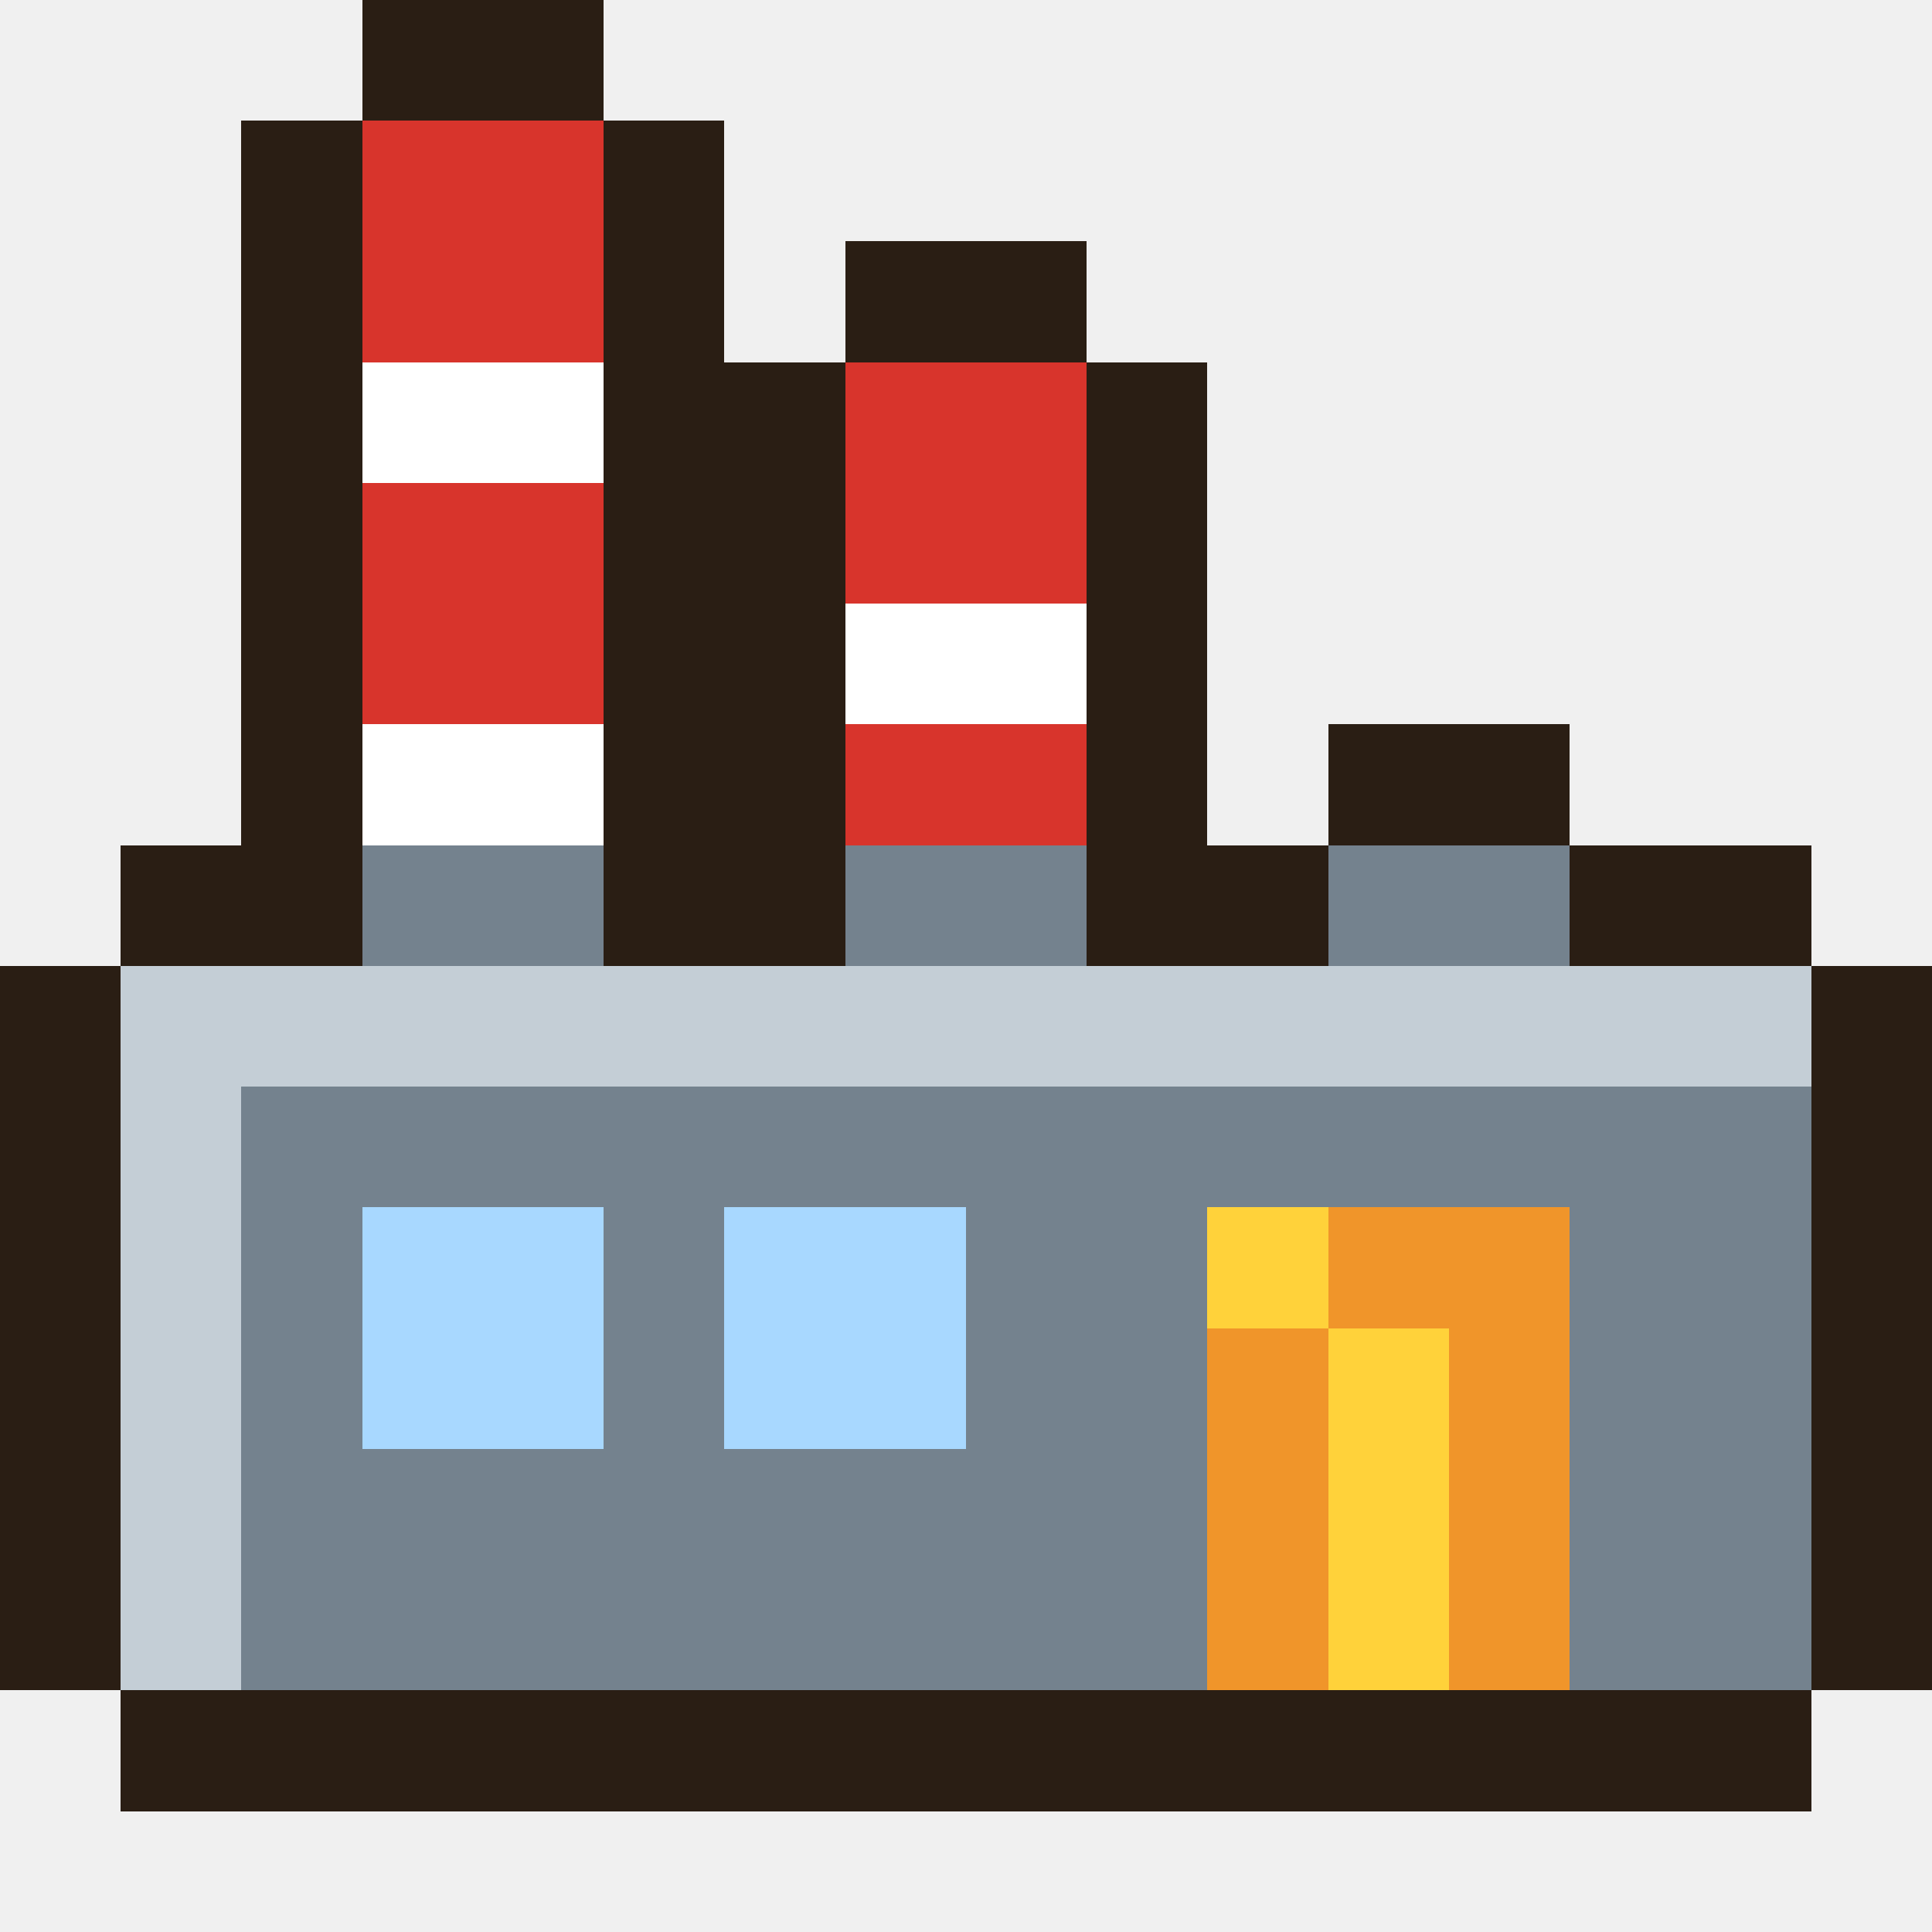
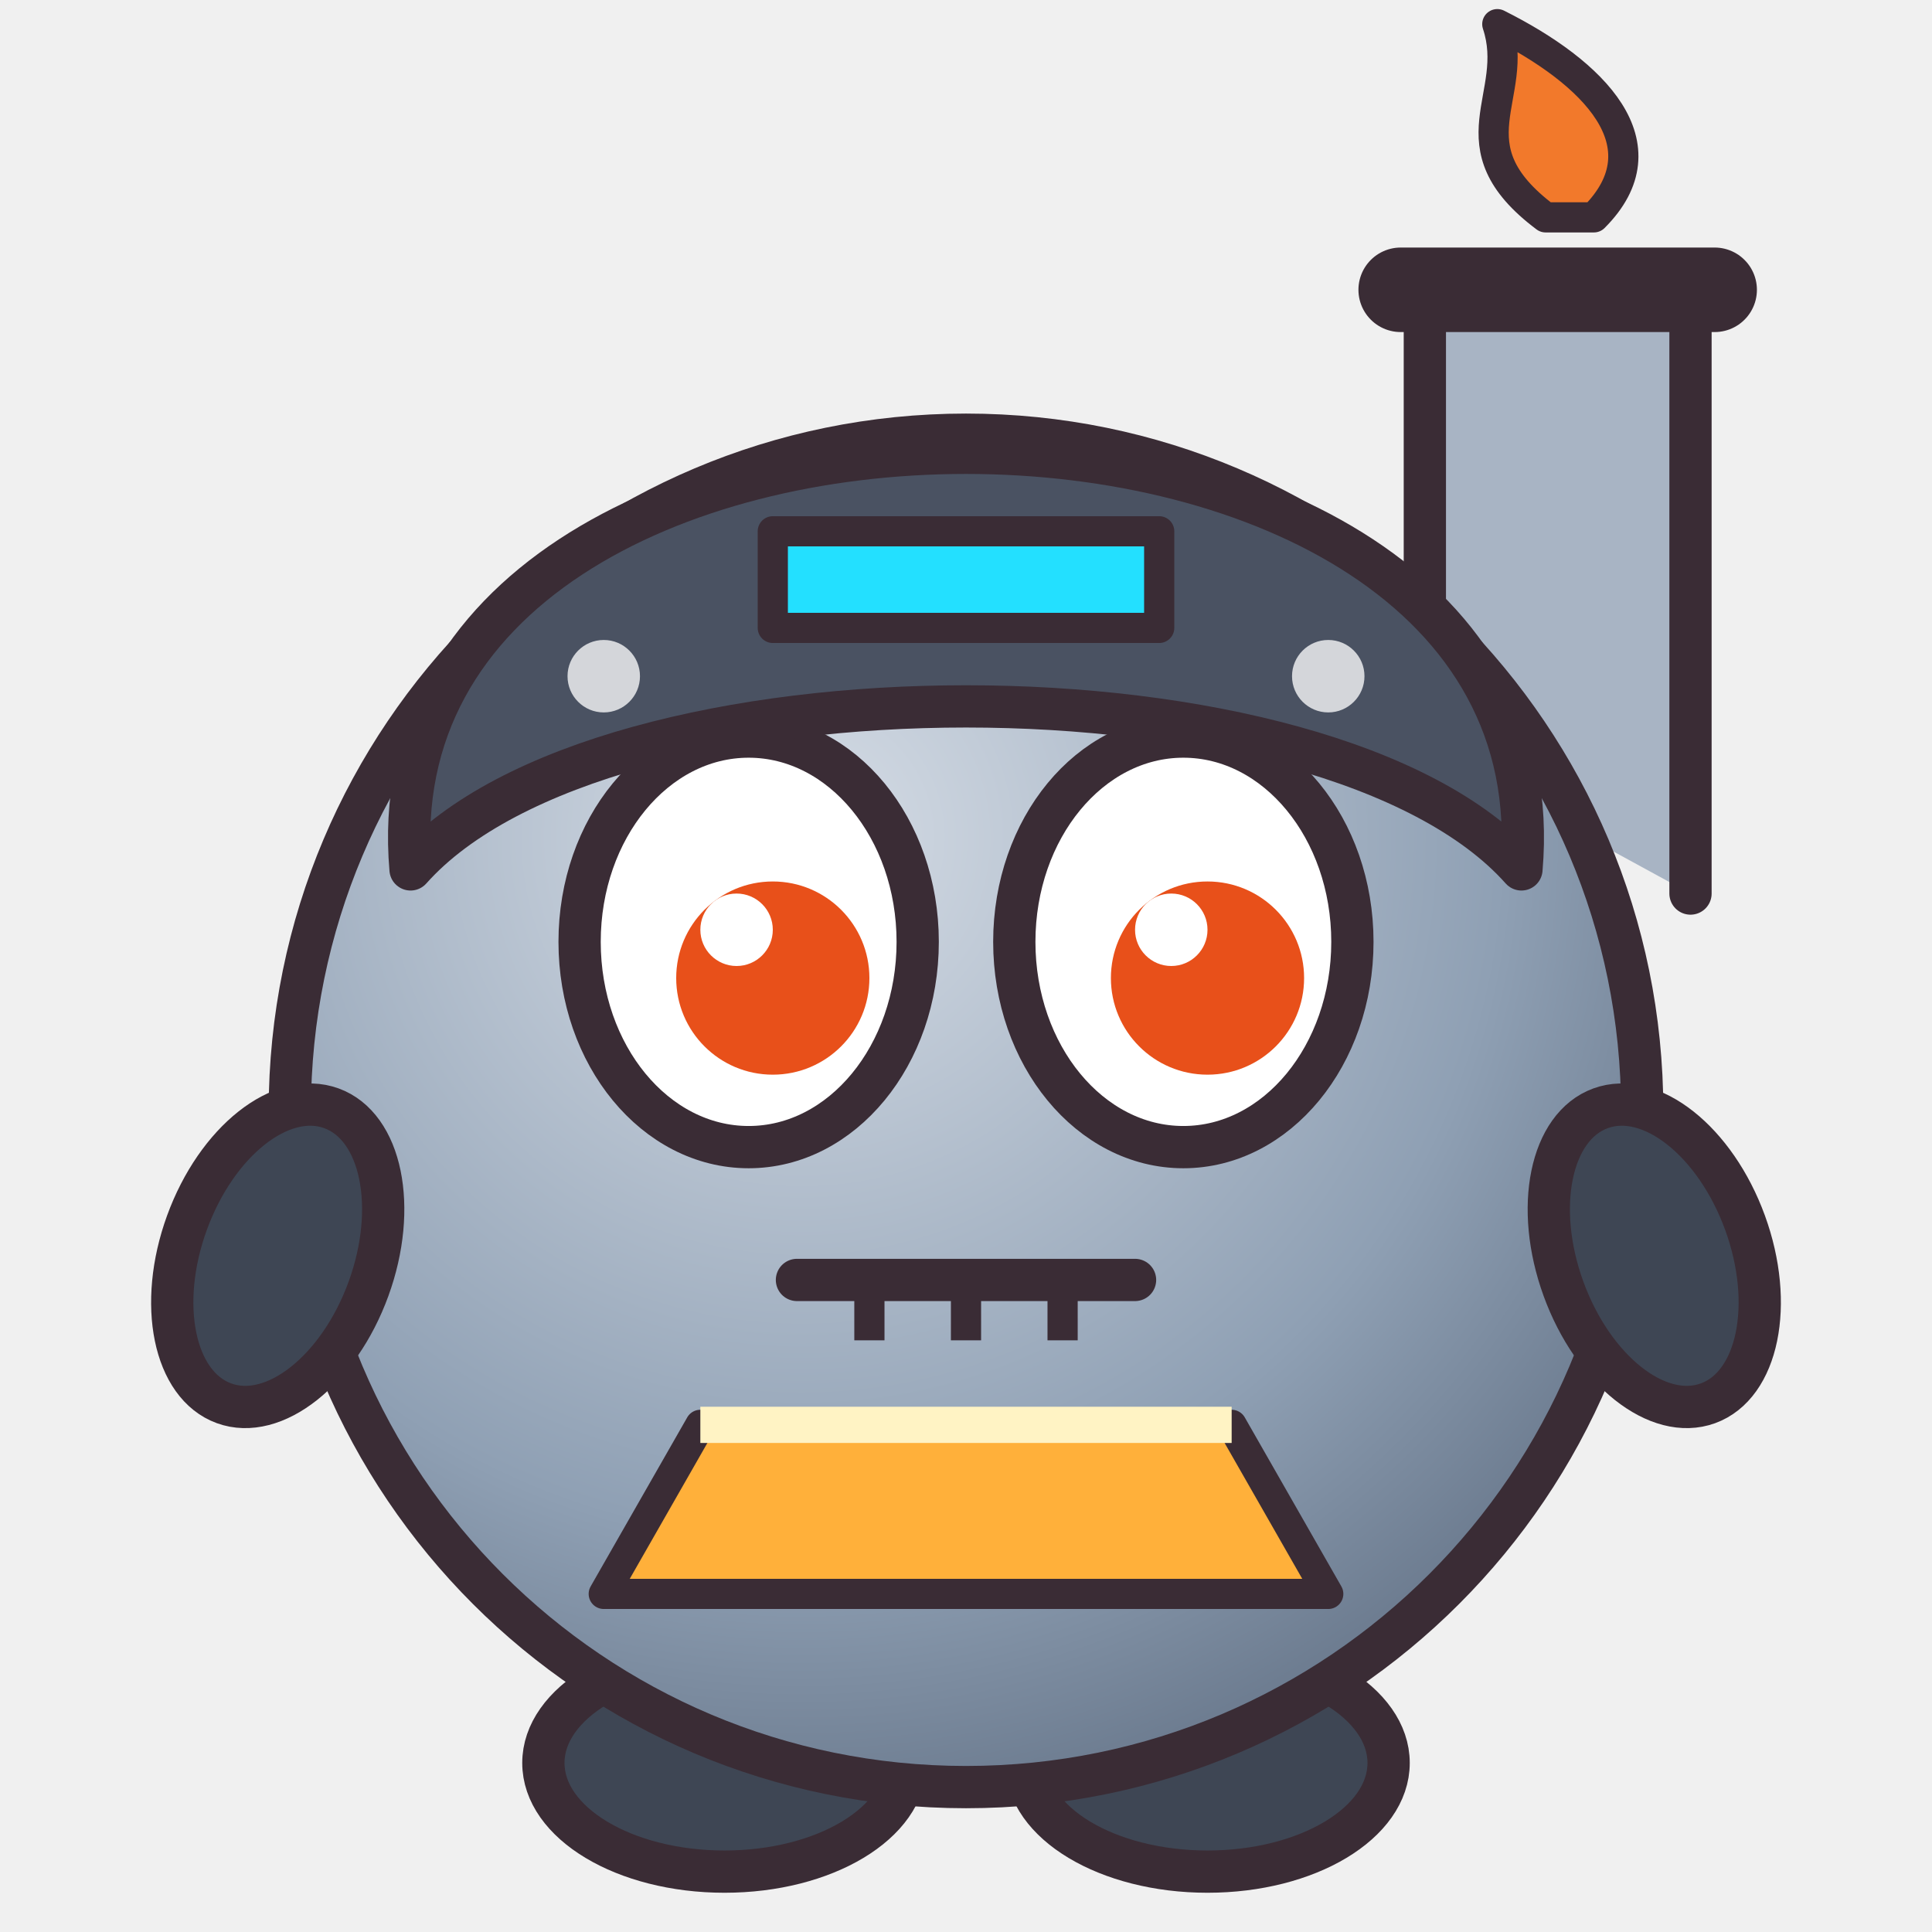
- <svg xmlns="http://www.w3.org/2000/svg" viewBox="0 0 16 16" width="64" height="64" shape-rendering="crispEdges">
-   <rect x="3" y="0" width="2" height="1" fill="#2a1e14" />
-   <rect x="2" y="1" width="1" height="1" fill="#2a1e14" />
-   <rect x="3" y="1" width="2" height="1" fill="#d8342c" />
-   <rect x="5" y="1" width="1" height="1" fill="#2a1e14" />
-   <rect x="2" y="2" width="1" height="1" fill="#2a1e14" />
-   <rect x="3" y="2" width="2" height="1" fill="#d8342c" />
-   <rect x="5" y="2" width="1" height="1" fill="#2a1e14" />
-   <rect x="7" y="2" width="2" height="1" fill="#2a1e14" />
-   <rect x="2" y="3" width="1" height="1" fill="#2a1e14" />
-   <rect x="3" y="3" width="2" height="1" fill="#ffffff" />
-   <rect x="5" y="3" width="2" height="1" fill="#2a1e14" />
-   <rect x="7" y="3" width="2" height="1" fill="#d8342c" />
-   <rect x="9" y="3" width="1" height="1" fill="#2a1e14" />
-   <rect x="2" y="4" width="1" height="1" fill="#2a1e14" />
-   <rect x="3" y="4" width="2" height="1" fill="#d8342c" />
-   <rect x="5" y="4" width="2" height="1" fill="#2a1e14" />
-   <rect x="7" y="4" width="2" height="1" fill="#d8342c" />
-   <rect x="9" y="4" width="1" height="1" fill="#2a1e14" />
-   <rect x="2" y="5" width="1" height="1" fill="#2a1e14" />
-   <rect x="3" y="5" width="2" height="1" fill="#d8342c" />
-   <rect x="5" y="5" width="2" height="1" fill="#2a1e14" />
-   <rect x="7" y="5" width="2" height="1" fill="#ffffff" />
-   <rect x="9" y="5" width="1" height="1" fill="#2a1e14" />
-   <rect x="2" y="6" width="1" height="1" fill="#2a1e14" />
-   <rect x="3" y="6" width="2" height="1" fill="#ffffff" />
-   <rect x="5" y="6" width="2" height="1" fill="#2a1e14" />
-   <rect x="7" y="6" width="2" height="1" fill="#d8342c" />
-   <rect x="9" y="6" width="1" height="1" fill="#2a1e14" />
-   <rect x="11" y="6" width="2" height="1" fill="#2a1e14" />
-   <rect x="1" y="7" width="2" height="1" fill="#2a1e14" />
-   <rect x="3" y="7" width="2" height="1" fill="#74828e" />
-   <rect x="5" y="7" width="2" height="1" fill="#2a1e14" />
-   <rect x="7" y="7" width="2" height="1" fill="#74828e" />
-   <rect x="9" y="7" width="2" height="1" fill="#2a1e14" />
-   <rect x="11" y="7" width="2" height="1" fill="#74828e" />
-   <rect x="13" y="7" width="2" height="1" fill="#2a1e14" />
-   <rect x="0" y="8" width="1" height="1" fill="#2a1e14" />
-   <rect x="1" y="8" width="14" height="1" fill="#c4ced6" />
-   <rect x="15" y="8" width="1" height="1" fill="#2a1e14" />
-   <rect x="0" y="9" width="1" height="1" fill="#2a1e14" />
-   <rect x="1" y="9" width="1" height="1" fill="#c4ced6" />
-   <rect x="2" y="9" width="13" height="1" fill="#74828e" />
-   <rect x="15" y="9" width="1" height="1" fill="#2a1e14" />
-   <rect x="0" y="10" width="1" height="1" fill="#2a1e14" />
-   <rect x="1" y="10" width="1" height="1" fill="#c4ced6" />
-   <rect x="2" y="10" width="1" height="1" fill="#74828e" />
-   <rect x="3" y="10" width="2" height="1" fill="#a8d8ff" />
-   <rect x="5" y="10" width="1" height="1" fill="#74828e" />
-   <rect x="6" y="10" width="2" height="1" fill="#a8d8ff" />
-   <rect x="8" y="10" width="2" height="1" fill="#74828e" />
-   <rect x="10" y="10" width="1" height="1" fill="#ffd23a" />
-   <rect x="11" y="10" width="2" height="1" fill="#f0952a" />
-   <rect x="13" y="10" width="2" height="1" fill="#74828e" />
-   <rect x="15" y="10" width="1" height="1" fill="#2a1e14" />
-   <rect x="0" y="11" width="1" height="1" fill="#2a1e14" />
-   <rect x="1" y="11" width="1" height="1" fill="#c4ced6" />
-   <rect x="2" y="11" width="1" height="1" fill="#74828e" />
-   <rect x="3" y="11" width="2" height="1" fill="#a8d8ff" />
-   <rect x="5" y="11" width="1" height="1" fill="#74828e" />
-   <rect x="6" y="11" width="2" height="1" fill="#a8d8ff" />
-   <rect x="8" y="11" width="2" height="1" fill="#74828e" />
-   <rect x="10" y="11" width="1" height="1" fill="#f0952a" />
-   <rect x="11" y="11" width="1" height="1" fill="#ffd23a" />
-   <rect x="12" y="11" width="1" height="1" fill="#f0952a" />
-   <rect x="13" y="11" width="2" height="1" fill="#74828e" />
-   <rect x="15" y="11" width="1" height="1" fill="#2a1e14" />
-   <rect x="0" y="12" width="1" height="1" fill="#2a1e14" />
-   <rect x="1" y="12" width="1" height="1" fill="#c4ced6" />
-   <rect x="2" y="12" width="8" height="1" fill="#74828e" />
-   <rect x="10" y="12" width="1" height="1" fill="#f0952a" />
-   <rect x="11" y="12" width="1" height="1" fill="#ffd23a" />
-   <rect x="12" y="12" width="1" height="1" fill="#f0952a" />
-   <rect x="13" y="12" width="2" height="1" fill="#74828e" />
-   <rect x="15" y="12" width="1" height="1" fill="#2a1e14" />
-   <rect x="0" y="13" width="1" height="1" fill="#2a1e14" />
-   <rect x="1" y="13" width="1" height="1" fill="#c4ced6" />
-   <rect x="2" y="13" width="8" height="1" fill="#74828e" />
-   <rect x="10" y="13" width="1" height="1" fill="#f0952a" />
-   <rect x="11" y="13" width="1" height="1" fill="#ffd23a" />
-   <rect x="12" y="13" width="1" height="1" fill="#f0952a" />
-   <rect x="13" y="13" width="2" height="1" fill="#74828e" />
-   <rect x="15" y="13" width="1" height="1" fill="#2a1e14" />
-   <rect x="1" y="14" width="14" height="1" fill="#2a1e14" />
+ <svg xmlns="http://www.w3.org/2000/svg" viewBox="0 0 160 160" width="160" height="160">
+   <defs>
+     <radialGradient id="b" cx=".38" cy=".3" r=".85">
+       <stop offset="0" stop-color="#d6dde6" />
+       <stop offset=".6" stop-color="#8fa0b4" />
+       <stop offset="1" stop-color="#566478" />
+     </radialGradient>
+   </defs>
+   <path d="M118 62V24h22v50" fill="#a8b4c4" stroke="#3a2c35" stroke-width="3.5" stroke-linejoin="round" stroke-linecap="round" />
+   <path d="M116 24h26" stroke="#3a2c35" stroke-linejoin="round" stroke-linecap="round" fill="none" stroke-width="7" />
+   <path d="M128 18c-8-6-2-10-4-16 8 4 14 10 8 16z" fill="#f2792b" stroke="#3a2c35" stroke-width="2.5" stroke-linejoin="round" stroke-linecap="round" />
+   <ellipse cx="60" cy="146" rx="15" ry="9" fill="#3e4654" stroke="#3a2c35" stroke-width="3.5" stroke-linejoin="round" stroke-linecap="round" />
+   <ellipse cx="100" cy="146" rx="15" ry="9" fill="#3e4654" stroke="#3a2c35" stroke-width="3.5" stroke-linejoin="round" stroke-linecap="round" />
+   <circle cx="80" cy="92" r="56" fill="url(#b)" stroke="#3a2c35" stroke-width="3.5" stroke-linejoin="round" stroke-linecap="round" />
+   <path d="M50 132l8-14h44l8 14z" fill="#ffb03a" stroke="#3a2c35" stroke-width="2.5" stroke-linejoin="round" stroke-linecap="round" />
+   <path d="M58 118h44" stroke="#fff3c4" stroke-width="3" />
+   <ellipse cx="23" cy="104" rx="8" ry="13" transform="rotate(20 23 104)" fill="#3e4654" stroke="#3a2c35" stroke-width="3.5" stroke-linejoin="round" stroke-linecap="round" />
+   <ellipse cx="137" cy="104" rx="8" ry="13" transform="rotate(-20 137 104)" fill="#3e4654" stroke="#3a2c35" stroke-width="3.5" stroke-linejoin="round" stroke-linecap="round" />
+   <ellipse cx="62" cy="78" rx="14" ry="17" fill="#fff" stroke="#3a2c35" stroke-width="3.5" stroke-linejoin="round" stroke-linecap="round" />
+   <circle cx="64" cy="81" r="8" fill="#e8501a" />
+   <circle cx="61" cy="77" r="3" fill="#fff" />
+   <ellipse cx="98" cy="78" rx="14" ry="17" fill="#fff" stroke="#3a2c35" stroke-width="3.5" stroke-linejoin="round" stroke-linecap="round" />
+   <circle cx="100" cy="81" r="8" fill="#e8501a" />
+   <circle cx="97" cy="77" r="3" fill="#fff" />
+   <path d="M66 106h28" fill="none" stroke="#3a2c35" stroke-width="3.5" stroke-linejoin="round" stroke-linecap="round" />
+   <path d="M72 106v5M80 106v5M88 106v5" stroke="#3a2c35" stroke-width="2.5" />
+   <path d="M34 72C30 26 130 26 126 72 110 54 50 54 34 72z" fill="#4a5262" stroke="#3a2c35" stroke-width="3.5" stroke-linejoin="round" stroke-linecap="round" />
+   <path d="M64 44h32v8H64z" fill="#23e0ff" stroke="#3a2c35" stroke-width="2.5" stroke-linejoin="round" stroke-linecap="round" />
+   <circle cx="50" cy="56" r="3" fill="#d4d6da" />
+   <circle cx="110" cy="56" r="3" fill="#d4d6da" />
</svg>
